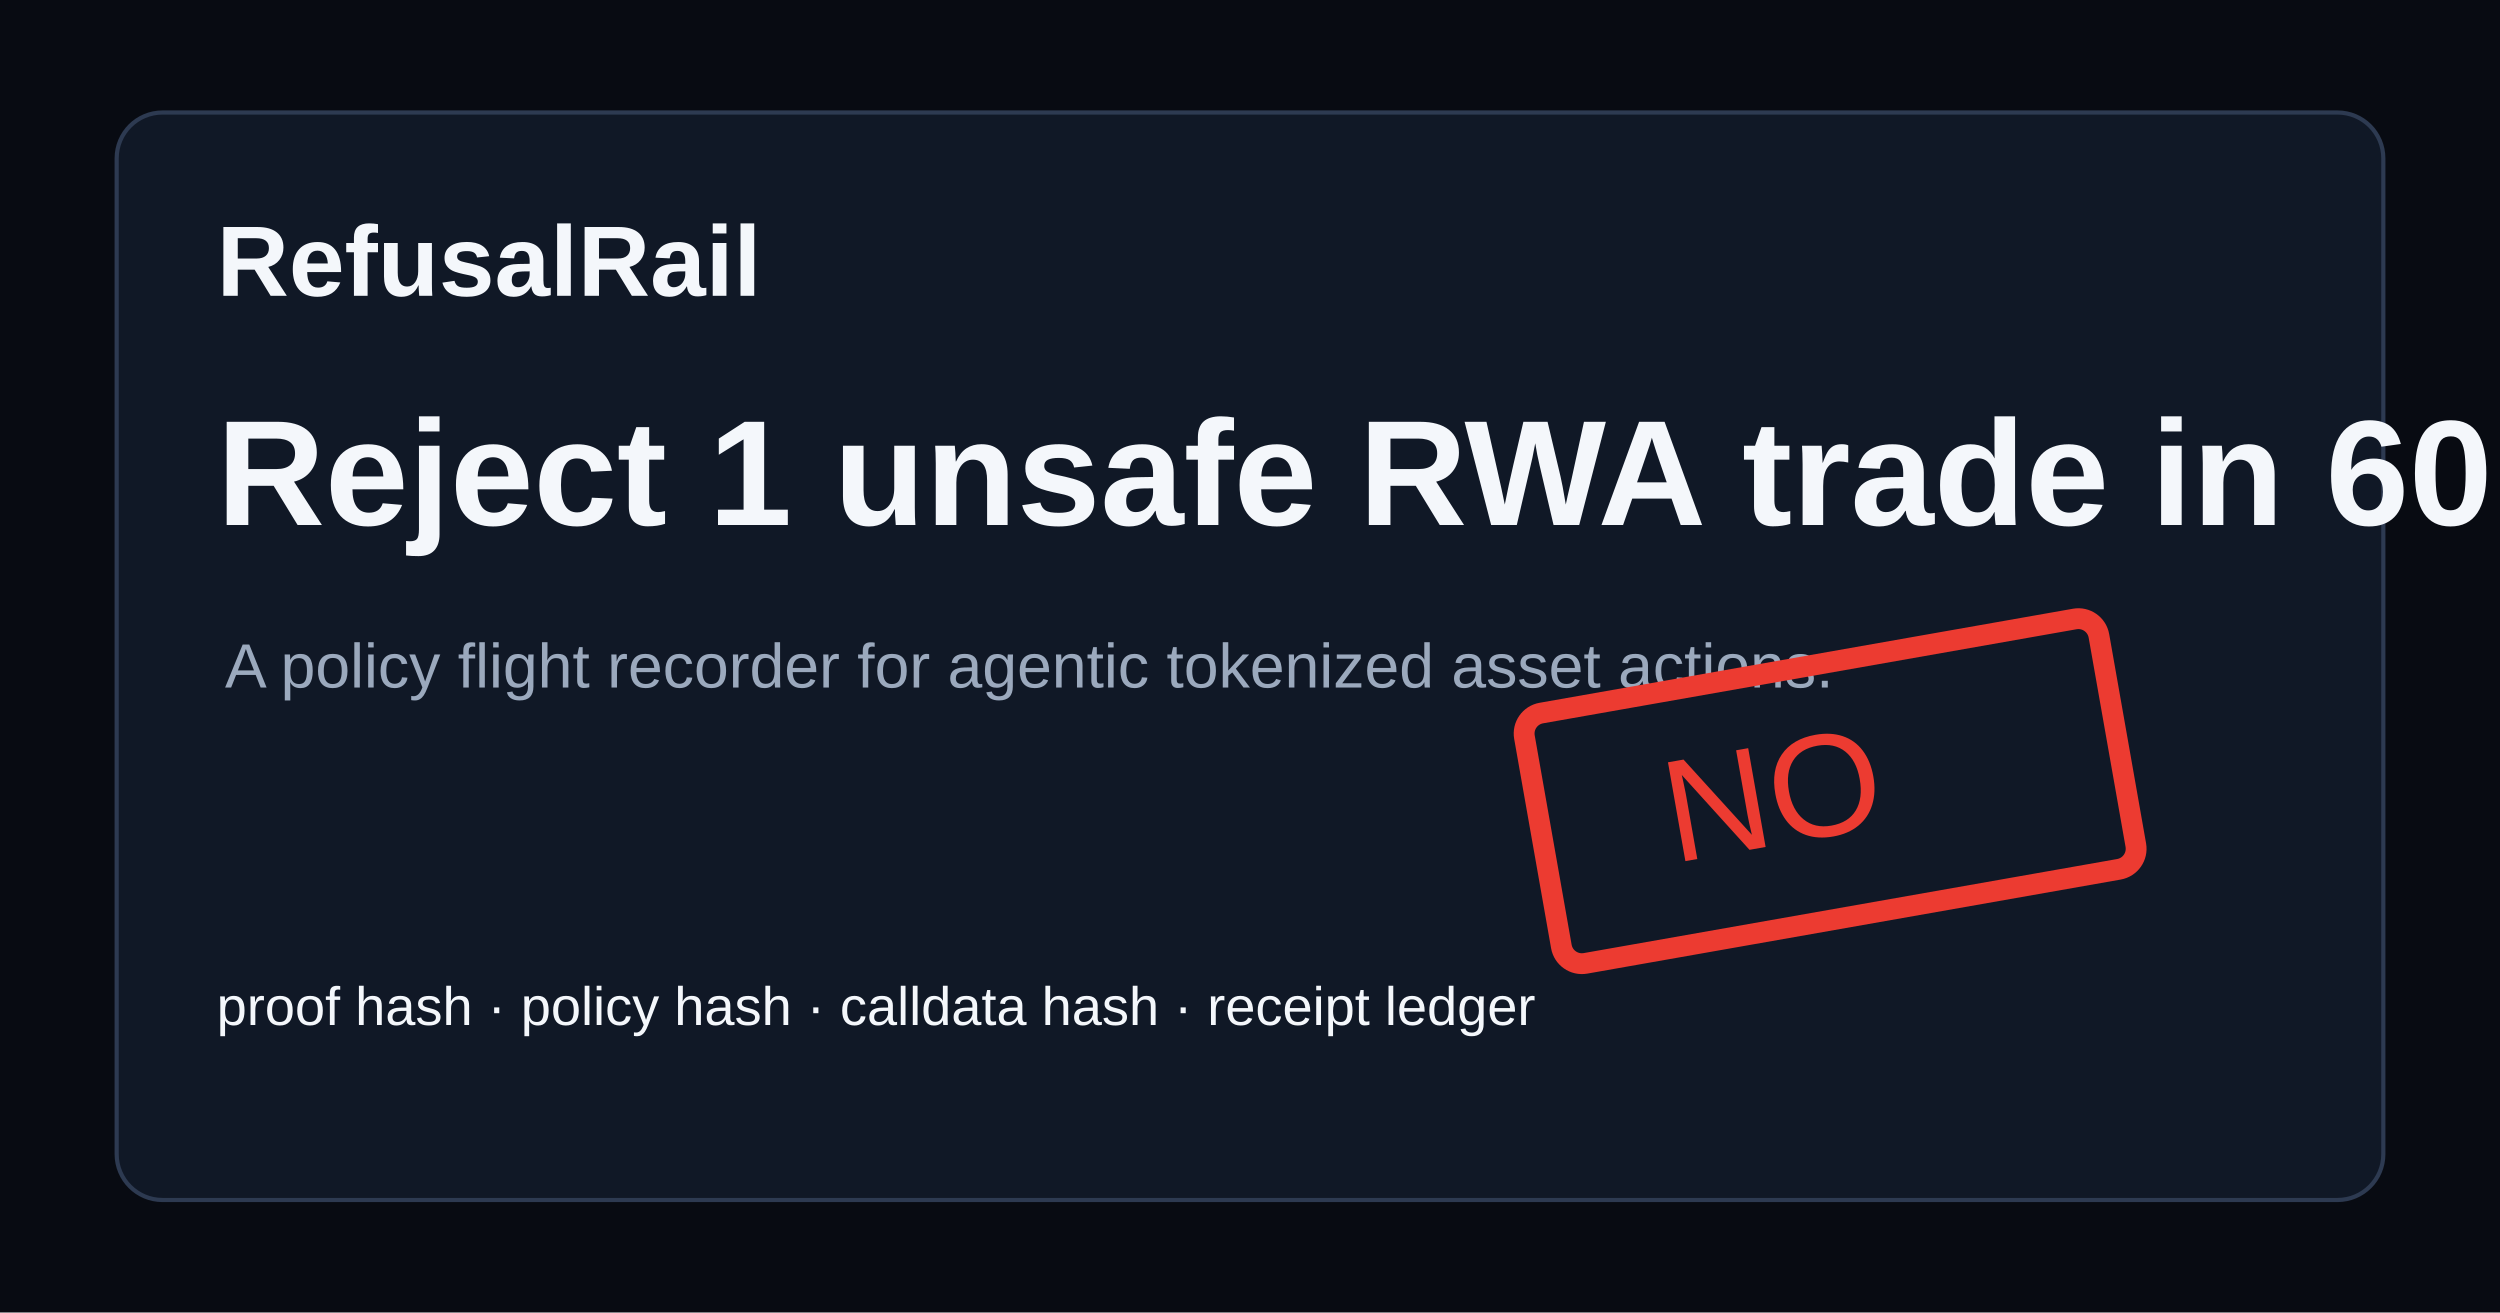
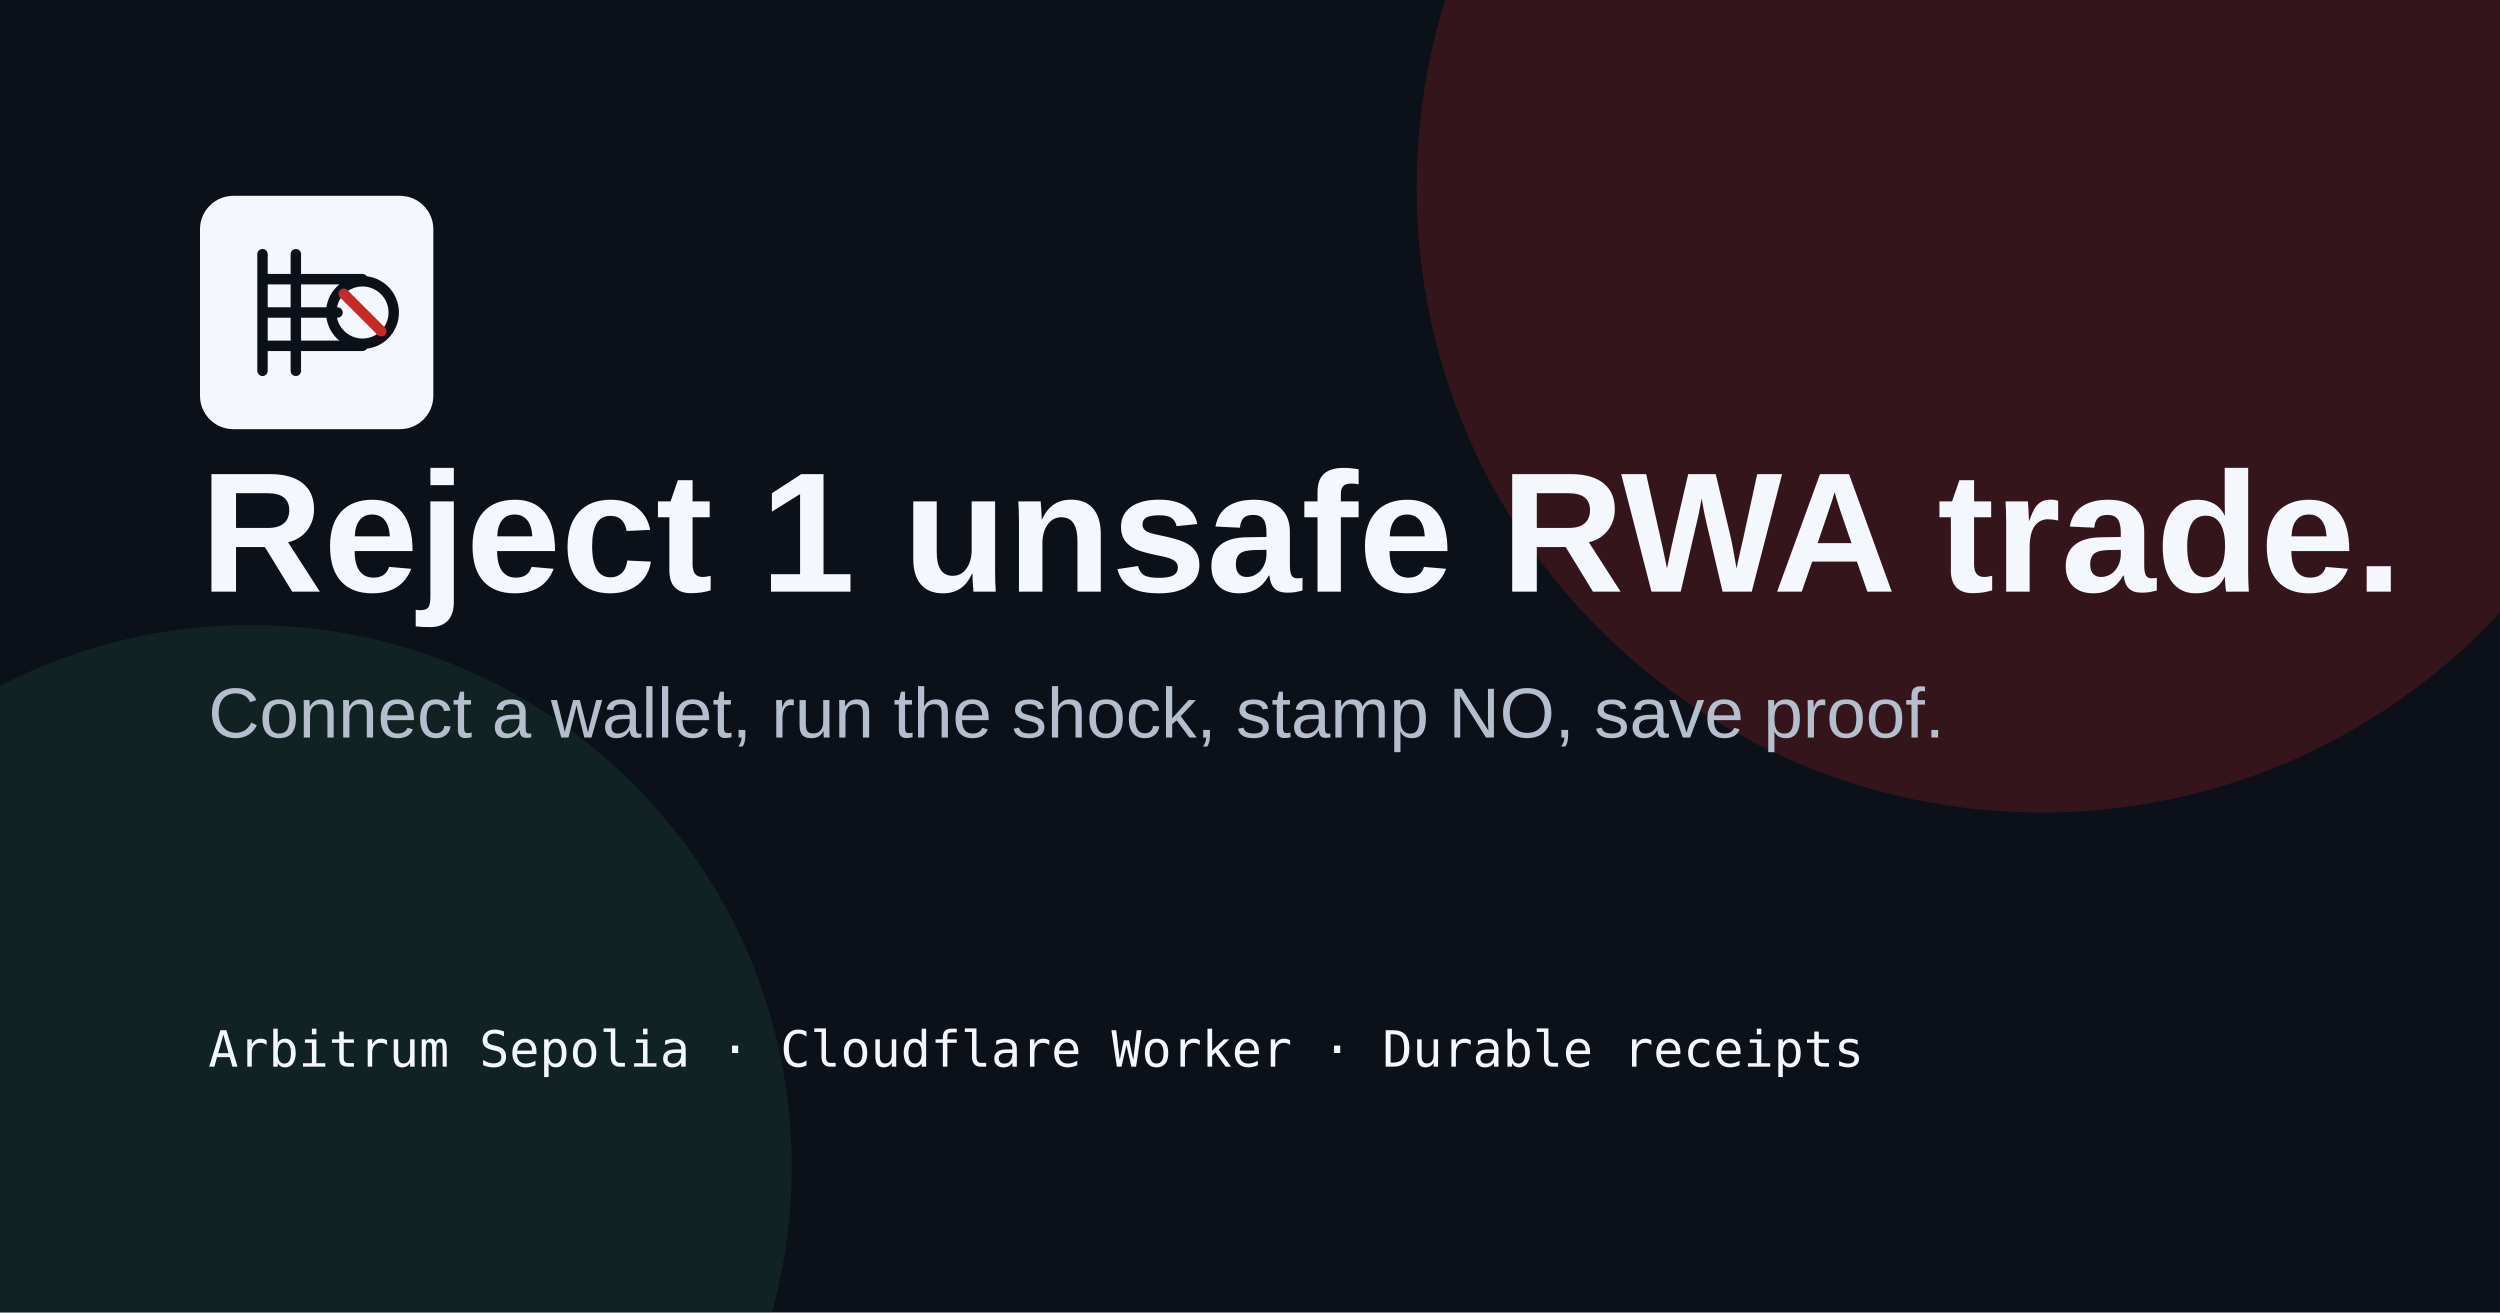
- <svg xmlns="http://www.w3.org/2000/svg" width="1200" height="630" viewBox="0 0 1200 630">
-   <rect width="1200" height="630" fill="#080b12" />
-   <rect x="56" y="54" width="1088" height="522" rx="22" fill="#101826" stroke="#2d3a51" stroke-width="2" />
-   <text x="104" y="142" fill="#f4f7fb" font-family="Arial, sans-serif" font-size="48" font-weight="800">RefusalRail</text>
-   <text x="104" y="252" fill="#f4f7fb" font-family="Arial, sans-serif" font-size="72" font-weight="900">Reject 1 unsafe RWA trade in 60 seconds.</text>
-   <text x="108" y="330" fill="#9ba9bd" font-family="Arial, sans-serif" font-size="30">A policy flight recorder for agentic tokenized asset actions.</text>
-   <g transform="translate(730 344) rotate(-10)">
-     <rect x="0" y="0" width="280" height="122" rx="10" fill="none" stroke="#ec3b31" stroke-width="10" />
-     <text x="60" y="82" fill="#ec3b31" font-family="Arial Black, Arial, sans-serif" font-size="70">NO</text>
+ <svg xmlns="http://www.w3.org/2000/svg" viewBox="0 0 1200 630" aria-label="RefusalRail social preview">
+   <rect width="1200" height="630" fill="#0b1019" />
+   <circle cx="980" cy="90" r="300" fill="#c52a24" opacity=".22" />
+   <circle cx="120" cy="560" r="260" fill="#33885c" opacity=".16" />
+   <g transform="translate(96 94)">
+     <rect width="112" height="112" rx="16" fill="#f4f7fb" />
+     <g fill="none" stroke="#0b1019" stroke-linecap="round" stroke-linejoin="round" transform="translate(6 6)">
+       <path d="M24 22v56" stroke-width="5" />
+       <path d="M40 22v56" stroke-width="5" />
+       <path d="M26 34h46" stroke-width="5" />
+       <path d="M26 50h34" stroke-width="5" />
+       <path d="M26 66h46" stroke-width="5" />
+       <circle cx="72" cy="50" r="15" stroke-width="5" />
+       <path d="M63 41l18 18" stroke="#c52a24" stroke-width="5" />
+     </g>
  </g>
-   <text x="104" y="492" fill="#f4f7fb" font-family="Arial, sans-serif" font-size="26">proof hash · policy hash · calldata hash · receipt ledger</text>
+   <text x="96" y="284" fill="#f4f7fb" font-family="Geist, Arial, sans-serif" font-size="82" font-weight="850">Reject 1 unsafe RWA trade.</text>
+   <text x="100" y="354" fill="#b5becc" font-family="Geist, Arial, sans-serif" font-size="34">Connect a wallet, run the shock, stamp NO, save proof.</text>
+   <text x="100" y="512" fill="#f4f7fb" font-family="Geist Mono, Menlo, monospace" font-size="24">Arbitrum Sepolia · Cloudflare Worker · Durable receipts</text>
</svg>
